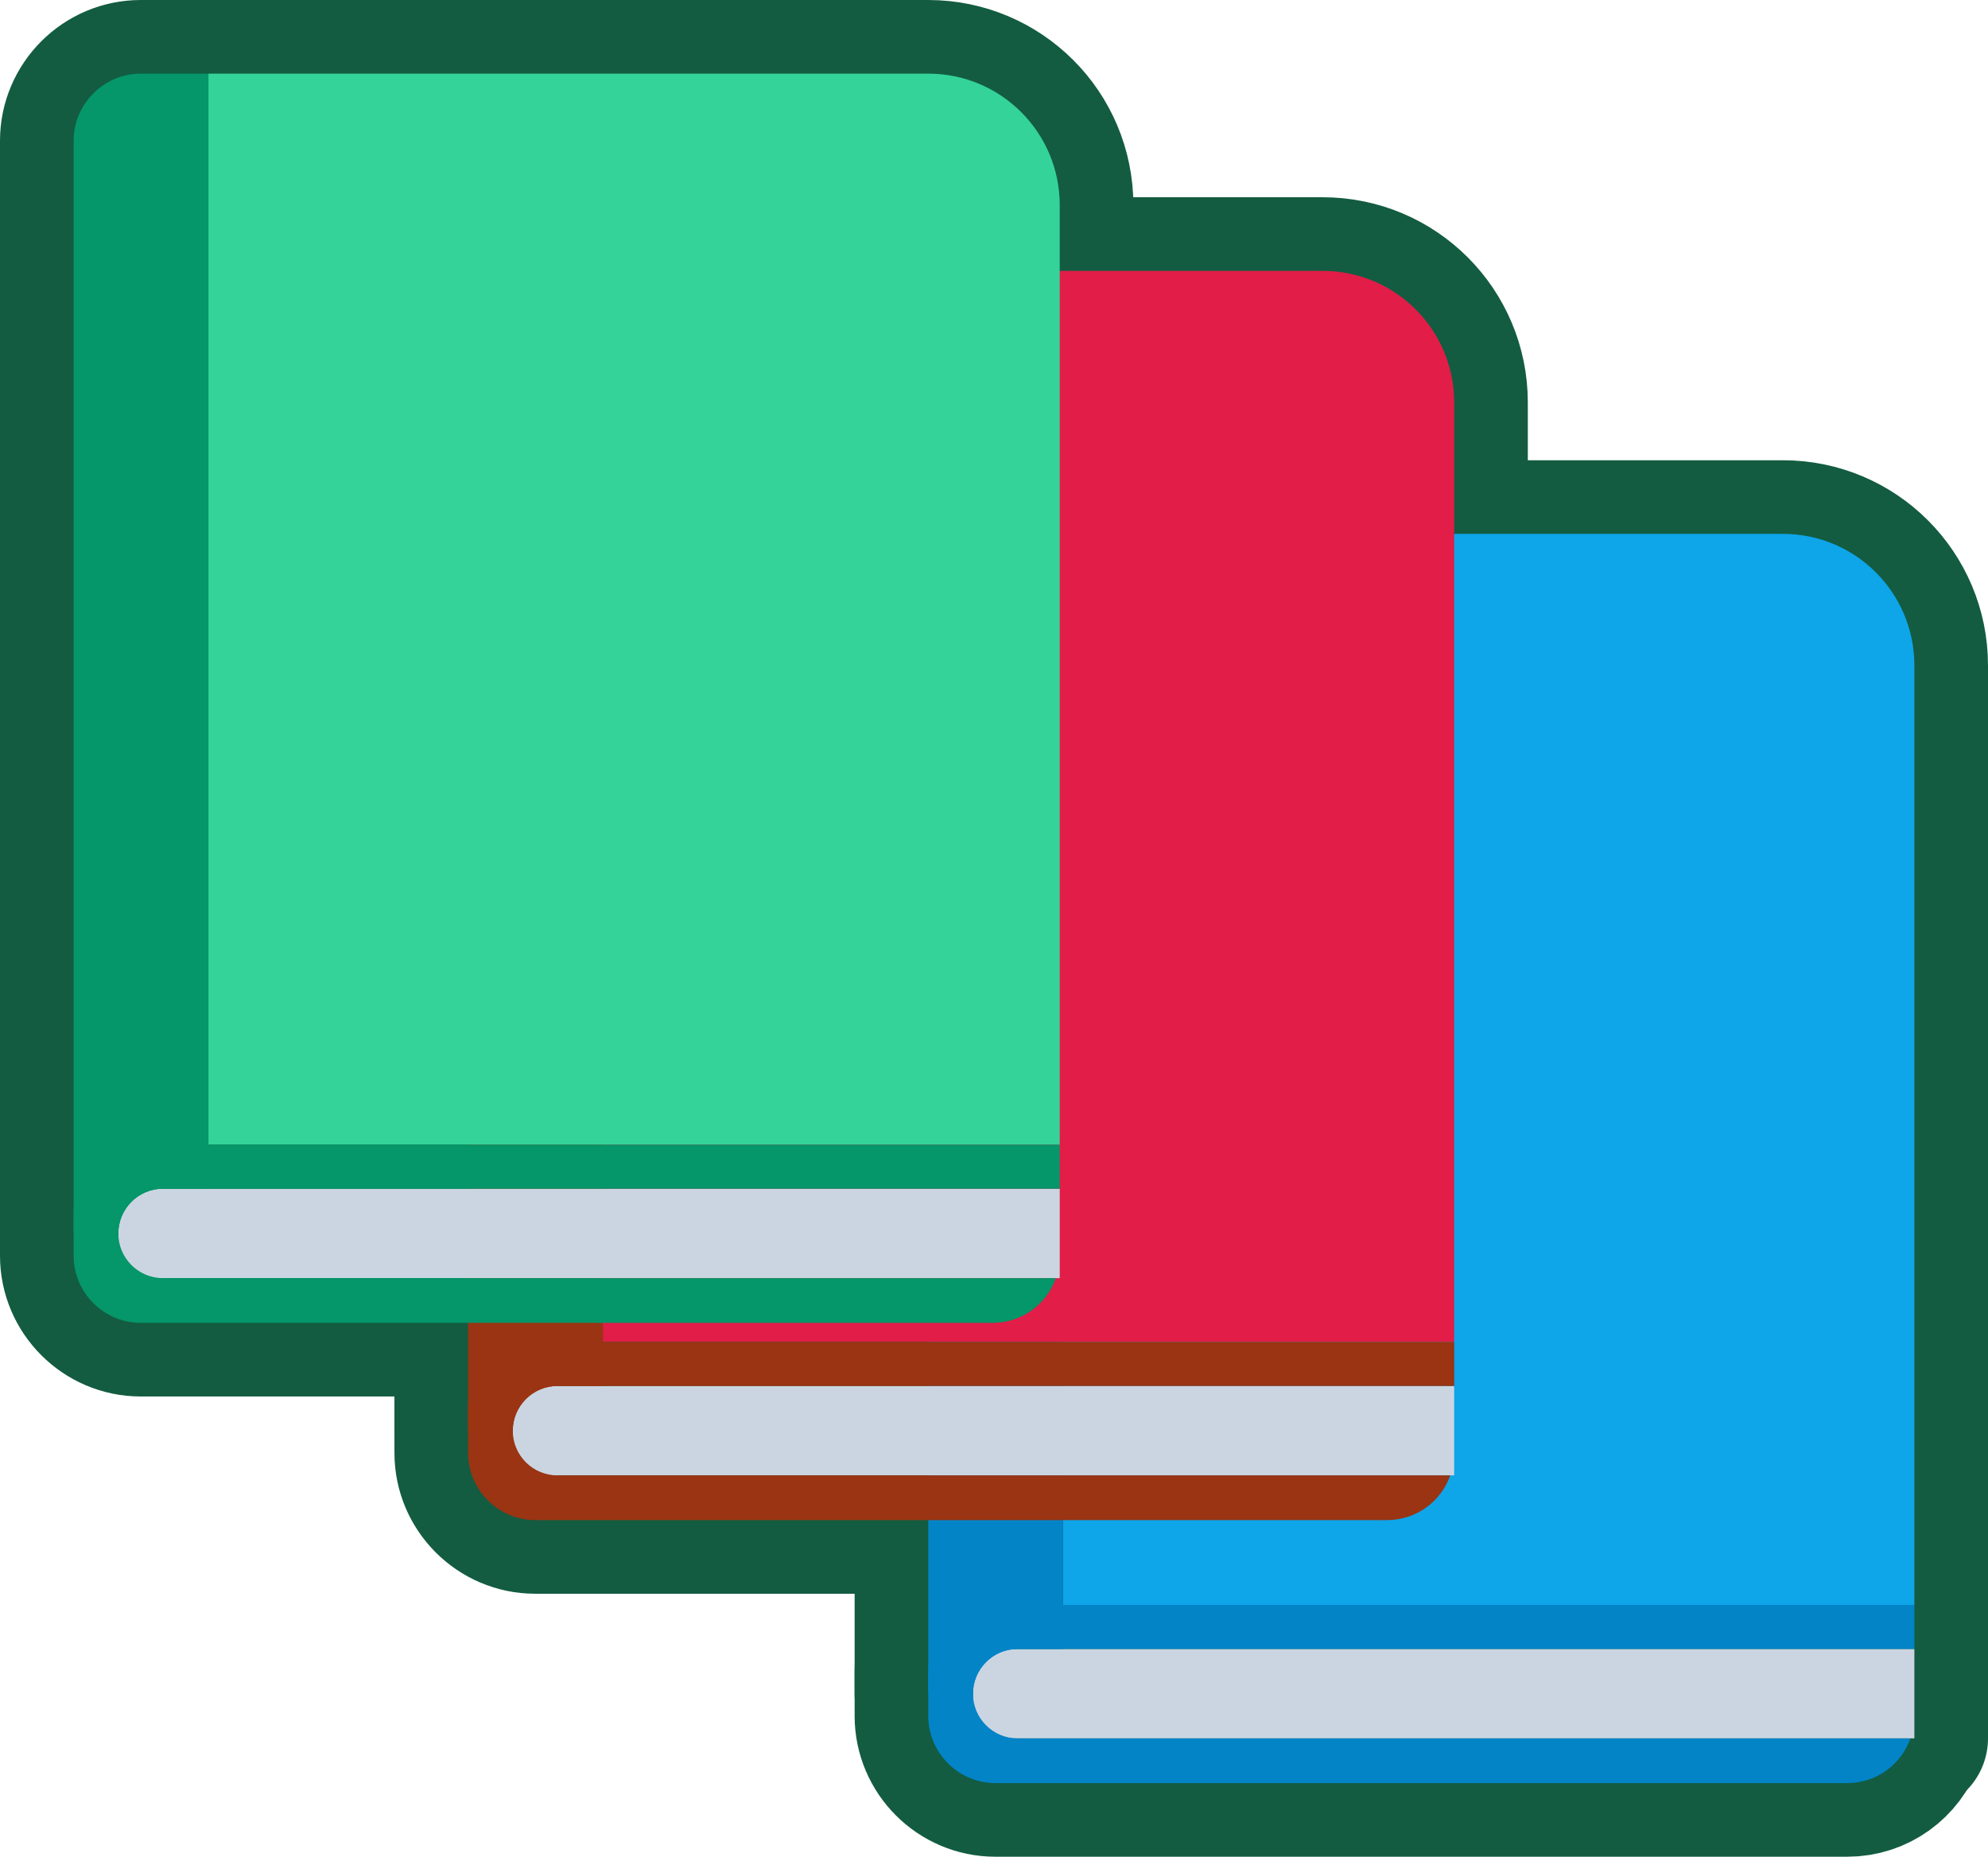
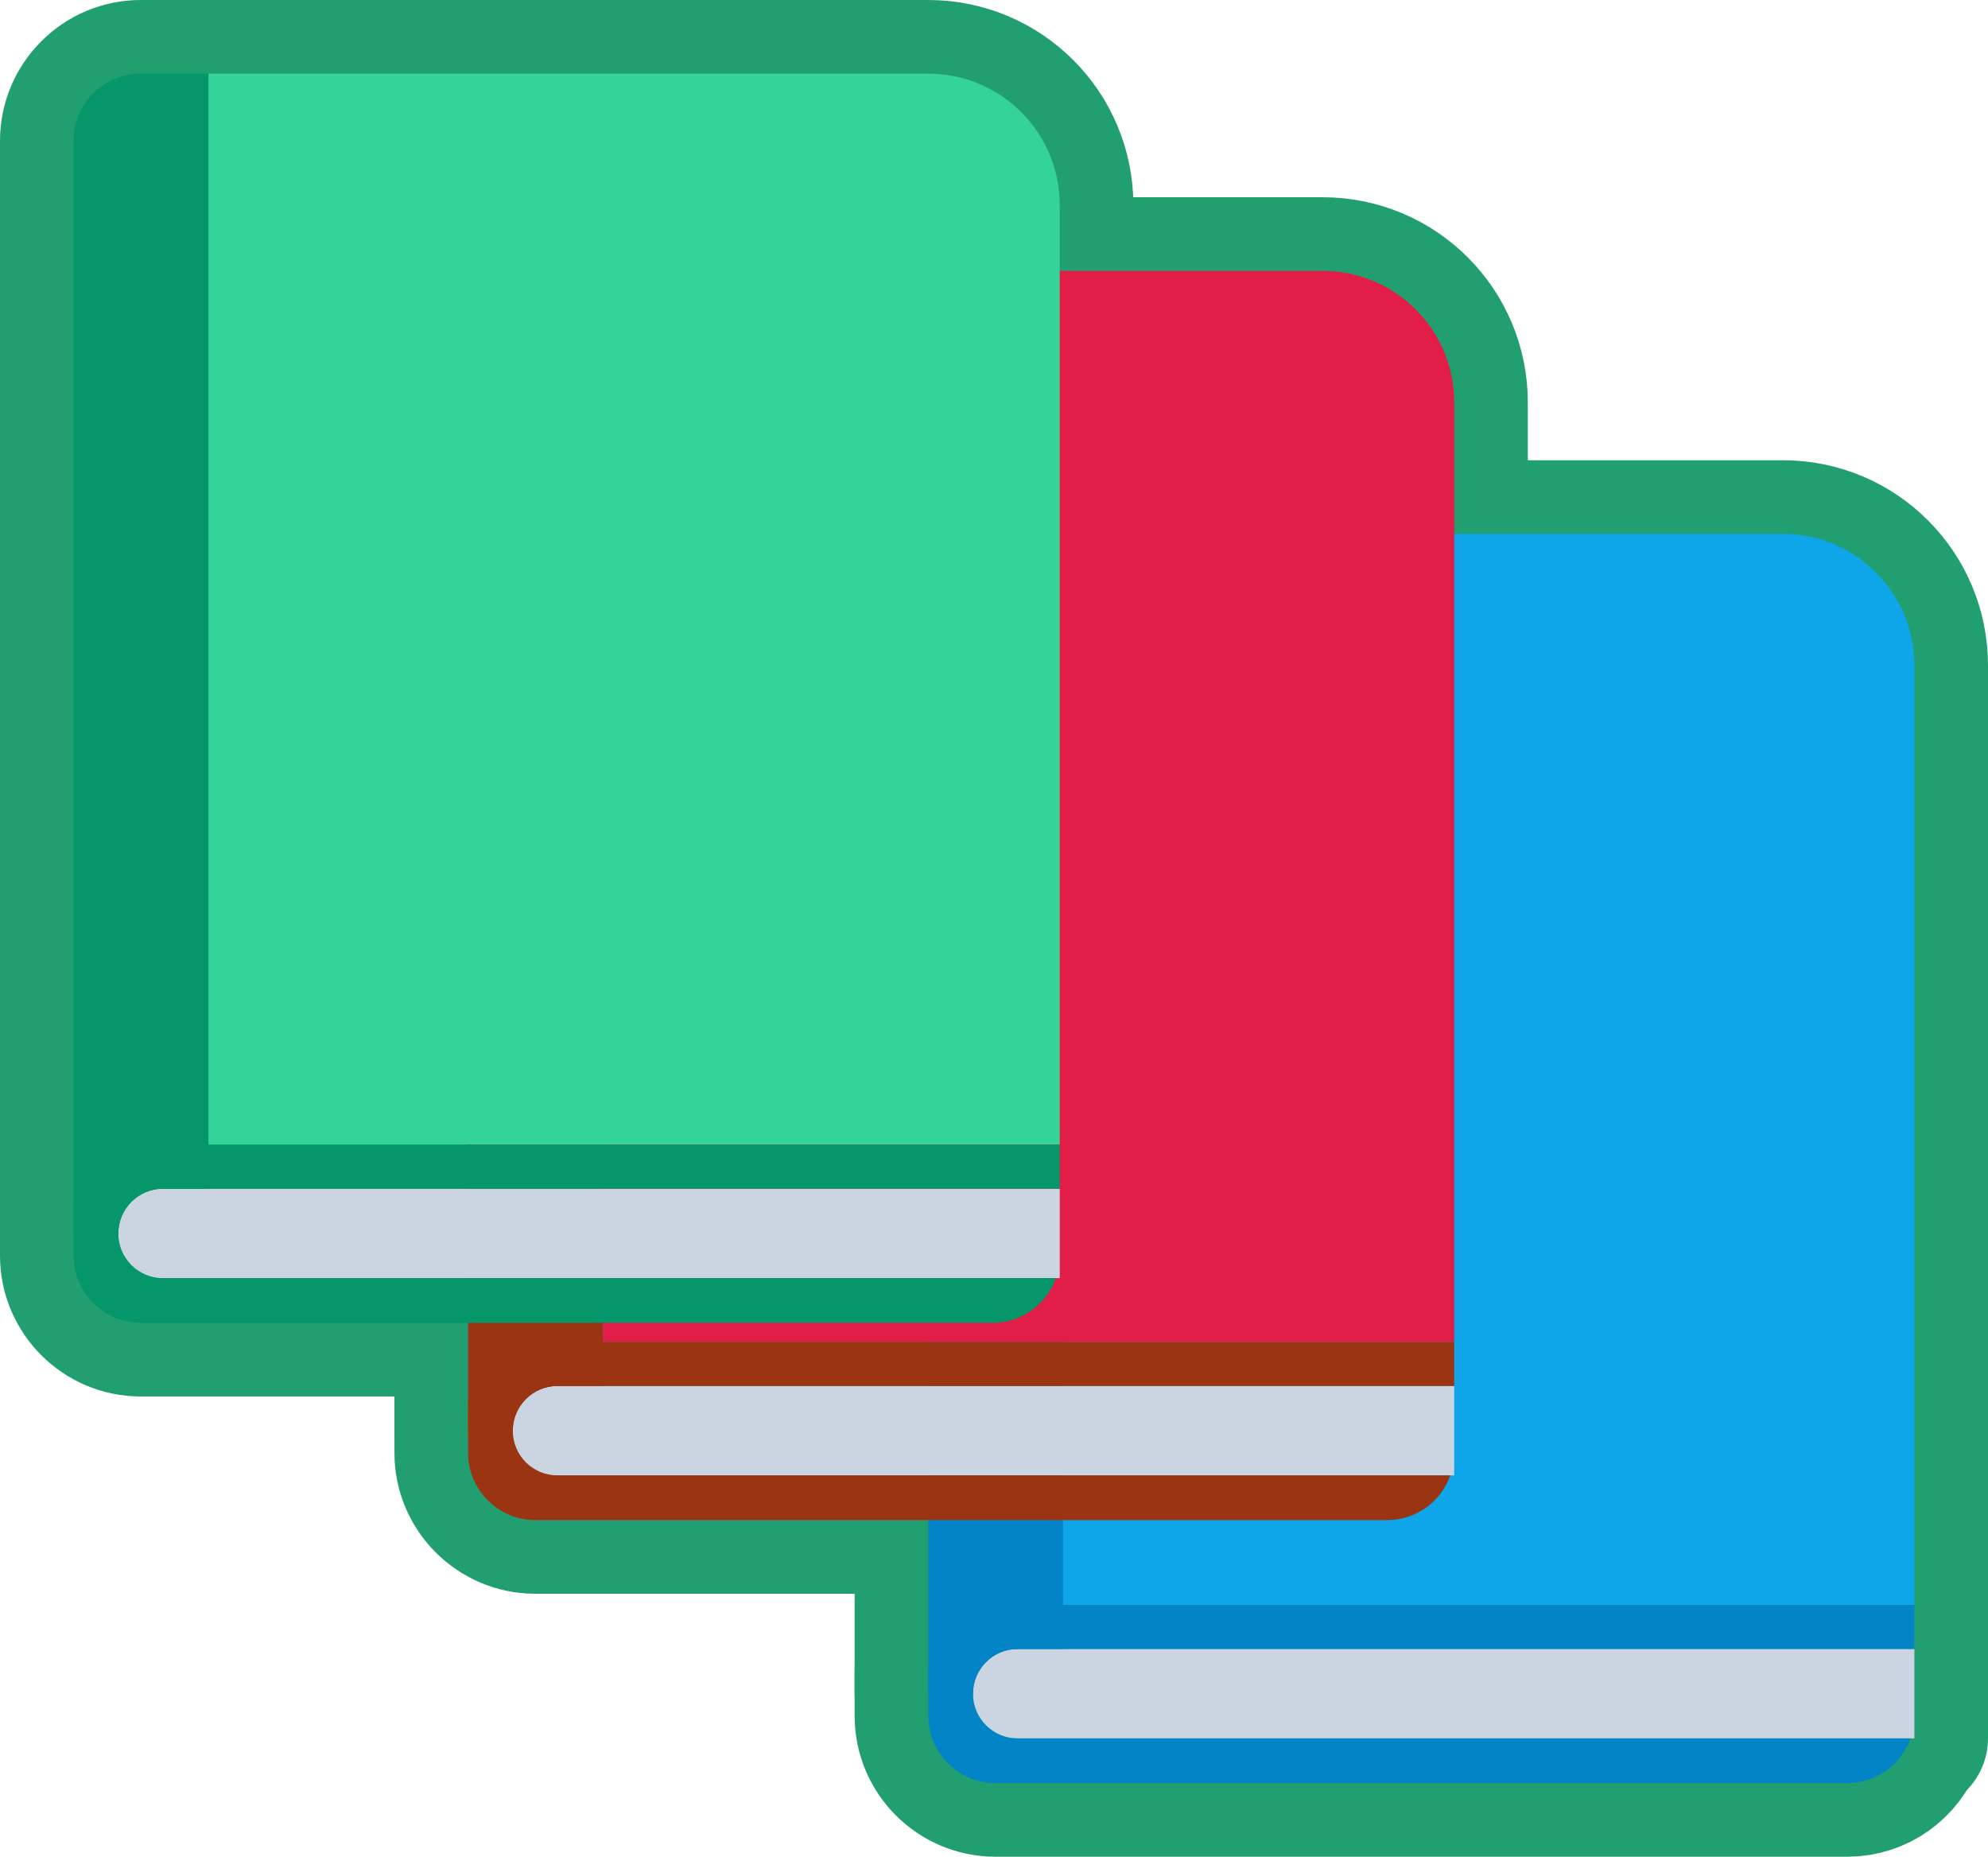
<svg xmlns="http://www.w3.org/2000/svg" width="30.24" height="28.24" fill="none" viewBox="0.88 2.88 30.24 28.24">
-   <g fill="#135c41" stroke="#135c41" stroke-linecap="round" stroke-linejoin="round" stroke-width="2.24">
+   <g fill="#219f71" stroke="#219f71" stroke-linecap="round" stroke-linejoin="round" stroke-width="2.24">
    <path d="M17.05 27.29H30V13a2 2 0 0 0-2-2H17.05zm-1.37.67H30v1.36H15.68z" />
    <path d="M16.02 11c-.56 0-1.02.46-1.02 1.02v16.62h.68c0-.37.3-.68.68-.68h.69V11z" />
    <path d="M16.02 27.29c-.56 0-1.02.45-1.02 1.01v.68c0 .56.46 1.02 1.02 1.02h12.96c.44 0 .82-.28.96-.68H16.36a.68.68 0 1 1 0-1.36H30v-.67zm-5.97-4H23V9a2 2 0 0 0-2-2H10.05zm-1.37.67H23v1.36H8.68z" />
    <path d="M9.02 7C8.46 7 8 7.46 8 8.02v16.62h.68c0-.37.3-.68.68-.68h.69V7z" />
    <path d="M9.02 23.29c-.56 0-1.02.45-1.02 1.01v.68c0 .56.46 1.02 1.02 1.02h12.96c.44 0 .82-.28.96-.68H9.36a.68.68 0 1 1 0-1.36H23v-.67zm-4.97-3H17V6a2 2 0 0 0-2-2H4.05zm-1.37.67H17v1.36H2.68z" />
    <path d="M3.02 4C2.46 4 2 4.46 2 5.02v16.62h.68c0-.37.3-.68.68-.68h.69V4z" />
    <path d="M3.02 20.29c-.56 0-1.02.45-1.02 1.01v.68c0 .56.46 1.02 1.02 1.02h12.96c.44 0 .82-.28.96-.68H3.36a.68.68 0 1 1 0-1.36H17v-.67z" />
  </g>
  <path fill="#0ea5e9" d="M17.05 27.29H30V13a2 2 0 0 0-2-2H17.05z" />
  <path fill="#cbd5e1" d="M15.68 27.96H30v1.36H15.68z" />
  <path fill="#0284c7" d="M16.02 11c-.56 0-1.02.46-1.02 1.02v16.62h.68c0-.37.3-.68.68-.68h.69V11z" />
  <path fill="#0284c7" d="M16.02 27.29c-.56 0-1.02.45-1.02 1.01v.68c0 .56.46 1.02 1.02 1.02h12.96c.44 0 .82-.28.96-.68H16.36a.68.68 0 1 1 0-1.36H30v-.67z" />
  <path fill="#e11d48" d="M10.05 23.29H23V9a2 2 0 0 0-2-2H10.05z" />
  <path fill="#cbd5e1" d="M8.68 23.96H23v1.36H8.68z" />
  <path fill="#9a3412" d="M9.02 7C8.46 7 8 7.46 8 8.02v16.62h.68c0-.37.3-.68.68-.68h.69V7z" />
  <path fill="#9a3412" d="M9.02 23.29c-.56 0-1.02.45-1.02 1.01v.68c0 .56.46 1.02 1.02 1.02h12.96c.44 0 .82-.28.96-.68H9.36a.68.68 0 1 1 0-1.36H23v-.67z" />
  <path fill="#34d399" d="M4.05 20.29H17V6a2 2 0 0 0-2-2H4.05z" />
  <path fill="#cbd5e1" d="M2.68 20.96H17v1.36H2.68z" />
  <path fill="#059669" d="M3.02 4C2.46 4 2 4.46 2 5.02v16.62h.68c0-.37.3-.68.68-.68h.69V4z" />
  <path fill="#059669" d="M3.02 20.29c-.56 0-1.02.45-1.02 1.01v.68c0 .56.46 1.02 1.02 1.02h12.96c.44 0 .82-.28.96-.68H3.36a.68.68 0 1 1 0-1.36H17v-.67z" />
</svg>
